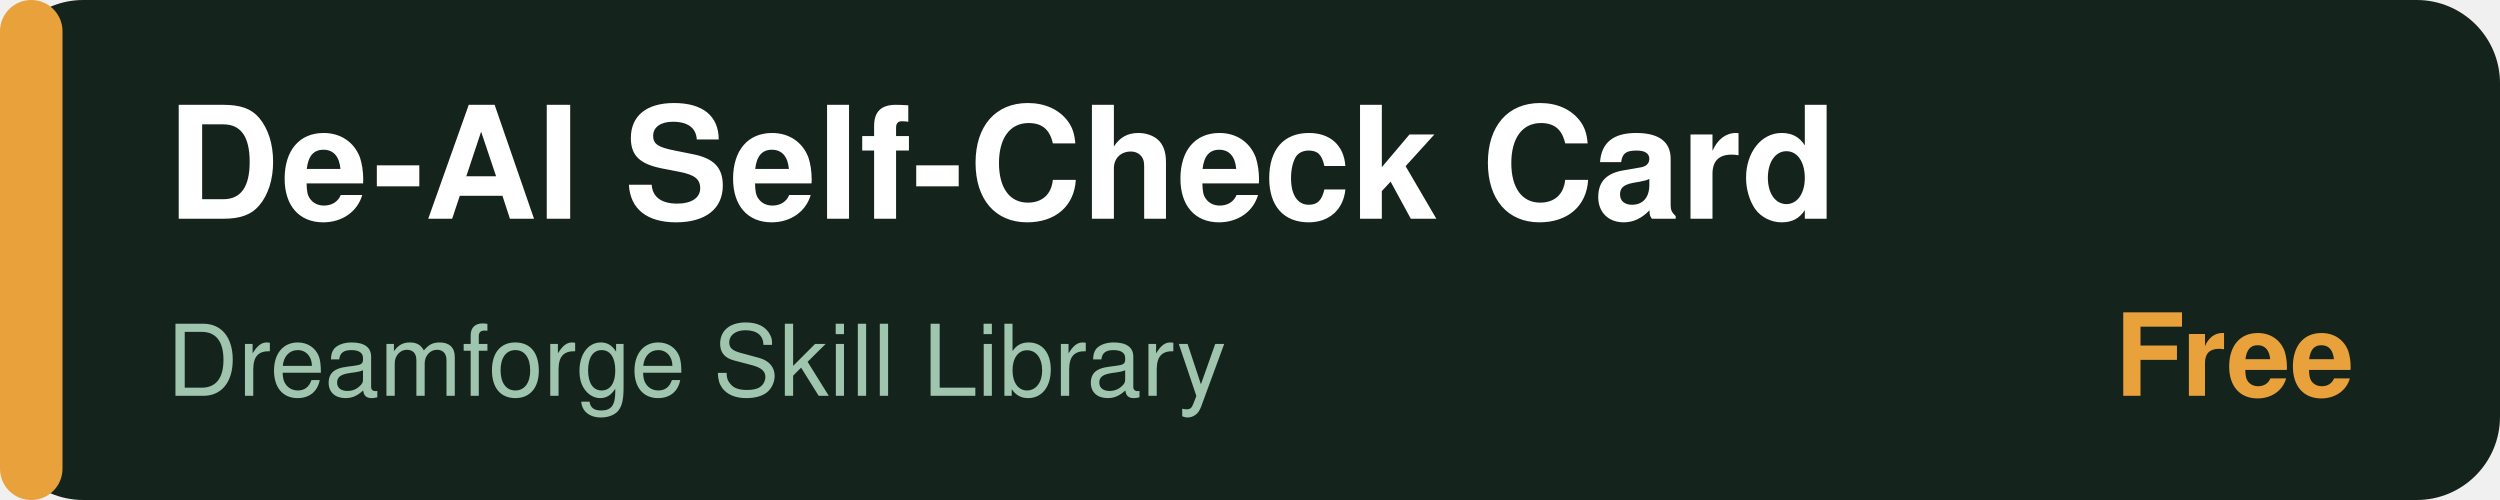
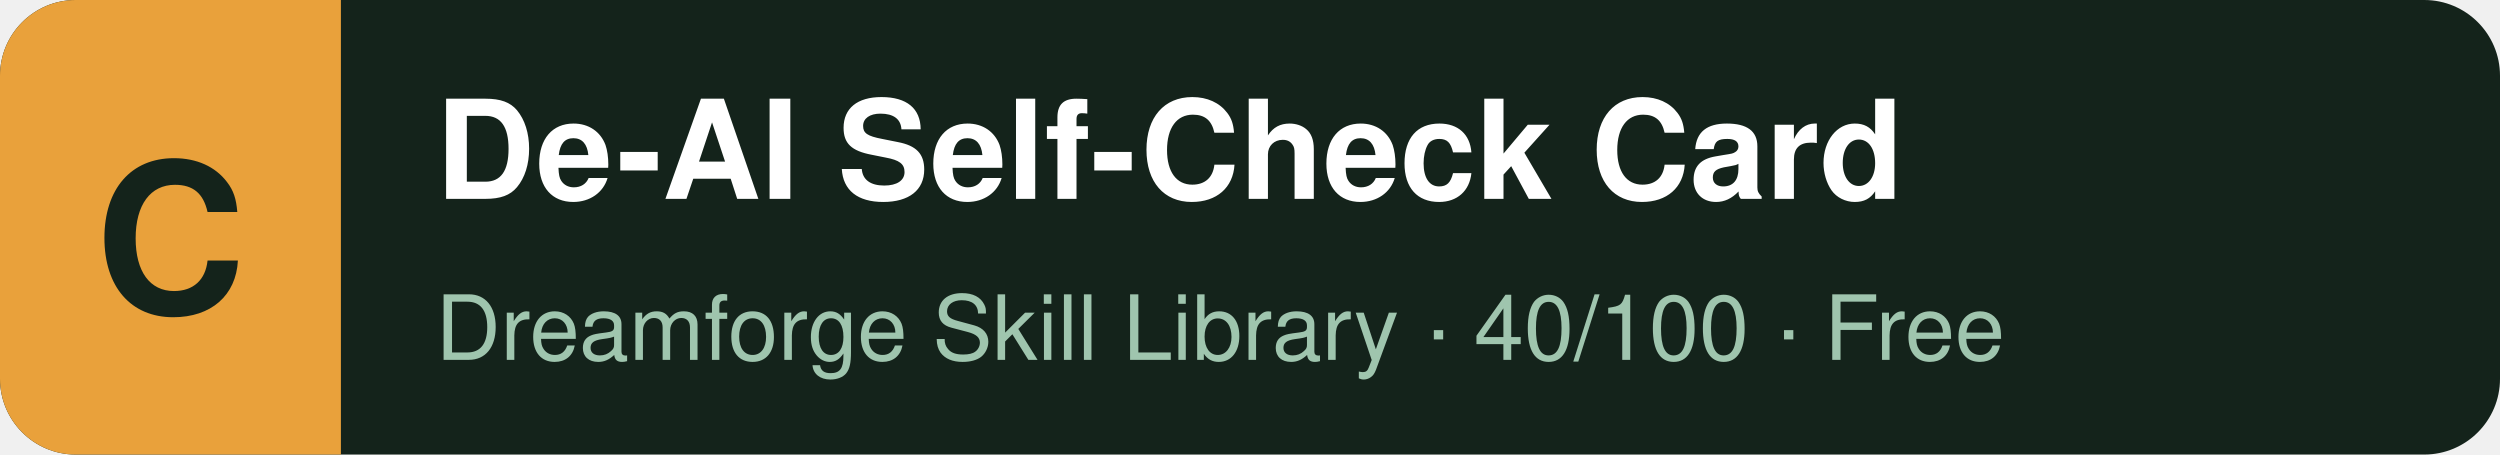
- <svg xmlns="http://www.w3.org/2000/svg" width="240" height="48" viewBox="0 0 240 48" role="img" aria-label="De-AI Self-Check Card — Dreamforge Skill Library">
-   <rect width="240" height="48" rx="8" fill="#14231b" />
-   <rect width="6" height="48" rx="3" fill="#e9a13b" />
-   <text x="16" y="21" font-family="Segoe UI, Helvetica, Arial, sans-serif" font-size="15.0" font-weight="700" fill="#ffffff">De-AI Self-Check Card</text>
-   <text x="16" y="38" font-family="Segoe UI, Helvetica, Arial, sans-serif" font-size="9.5" fill="#9fc5ae">Dreamforge Skill Library</text>
-   <text x="226" y="38" text-anchor="end" font-family="Segoe UI, Helvetica, Arial, sans-serif" font-size="11" font-weight="700" fill="#e9a13b">Free</text>
+ <svg xmlns="http://www.w3.org/2000/svg" width="264" height="48" viewBox="0 0 264 48" role="img" aria-label="De-AI Self-Check Card — grade C, completeness 40/100, Free — Dreamforge Skill Library">
+   <rect width="264" height="48" rx="8" fill="#14231b" />
+   <path d="M8 0 h28 v48 h-28 a8 8 0 0 1 -8 -8 v-32 a8 8 0 0 1 8 -8 z" fill="#e9a13b" />
+   <text x="18" y="33" text-anchor="middle" font-family="Segoe UI, Helvetica, Arial, sans-serif" font-size="22" font-weight="800" fill="#14231b">C</text>
+   <text x="46" y="21" font-family="Segoe UI, Helvetica, Arial, sans-serif" font-size="14.5" font-weight="700" fill="#ffffff">De-AI Self-Check Card</text>
+   <text x="46" y="38" font-family="Segoe UI, Helvetica, Arial, sans-serif" font-size="9.5" fill="#9fc5ae">Dreamforge Skill Library · 40/100 · Free</text>
</svg>
